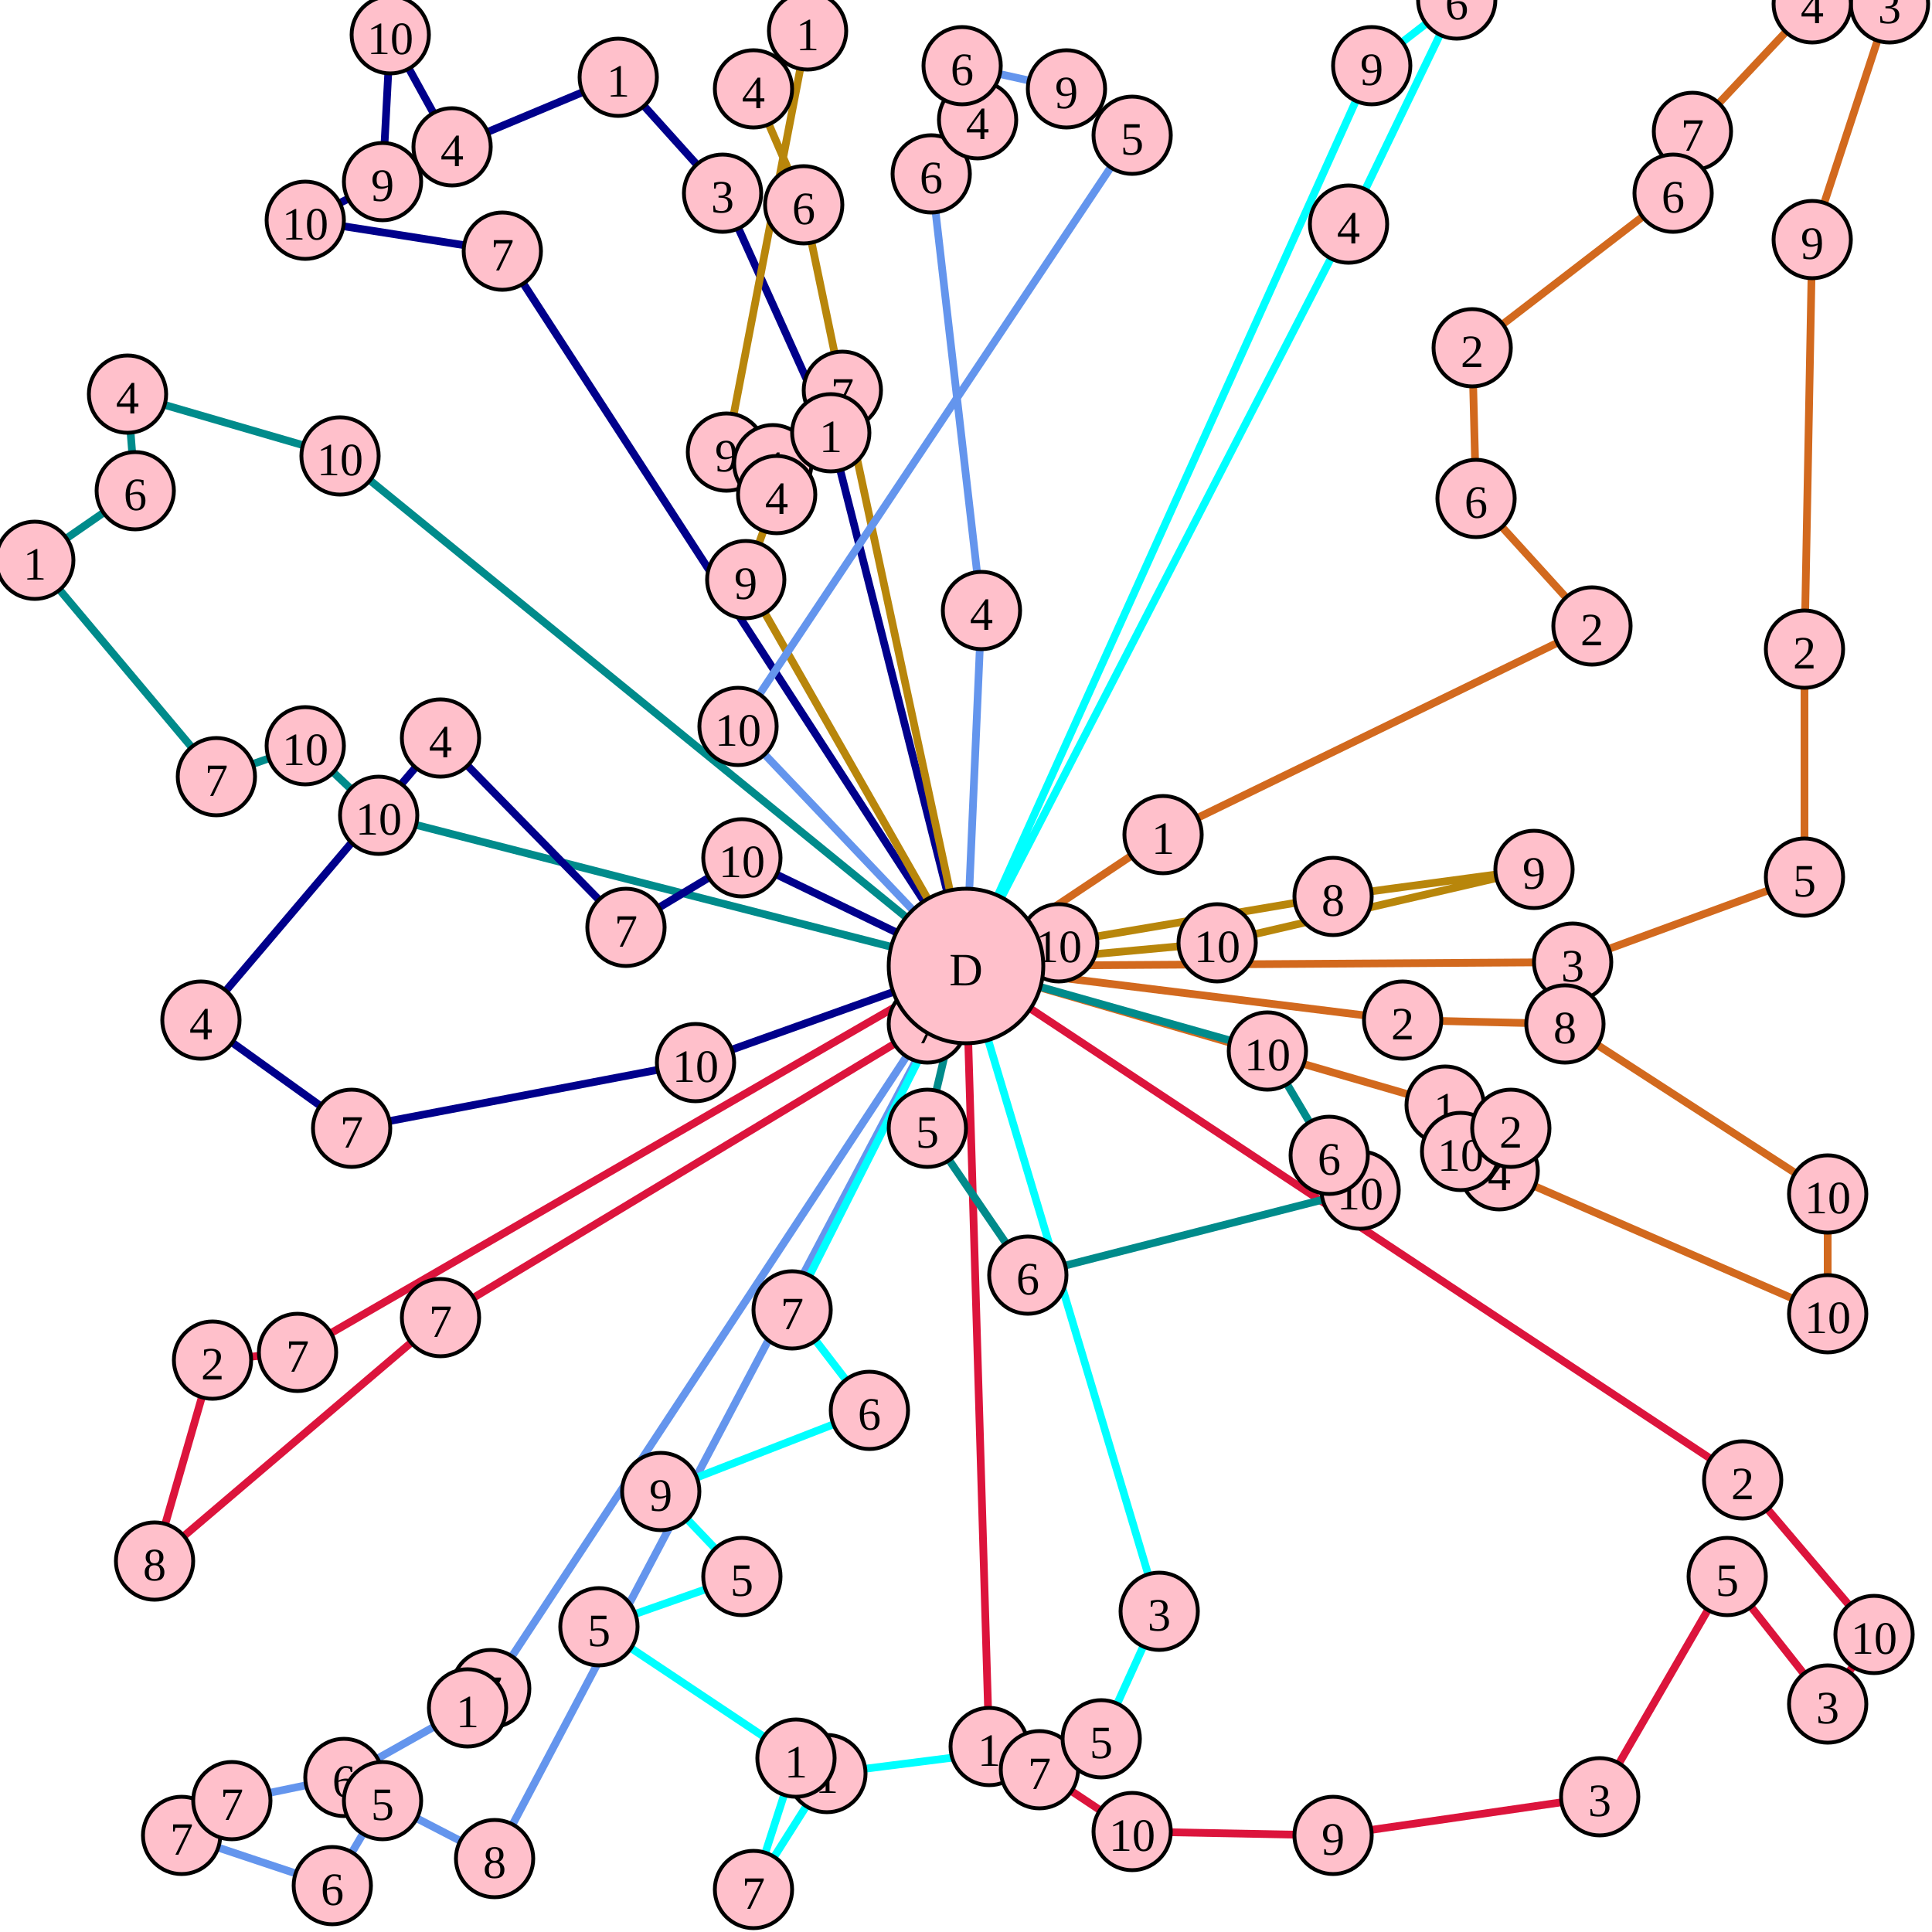
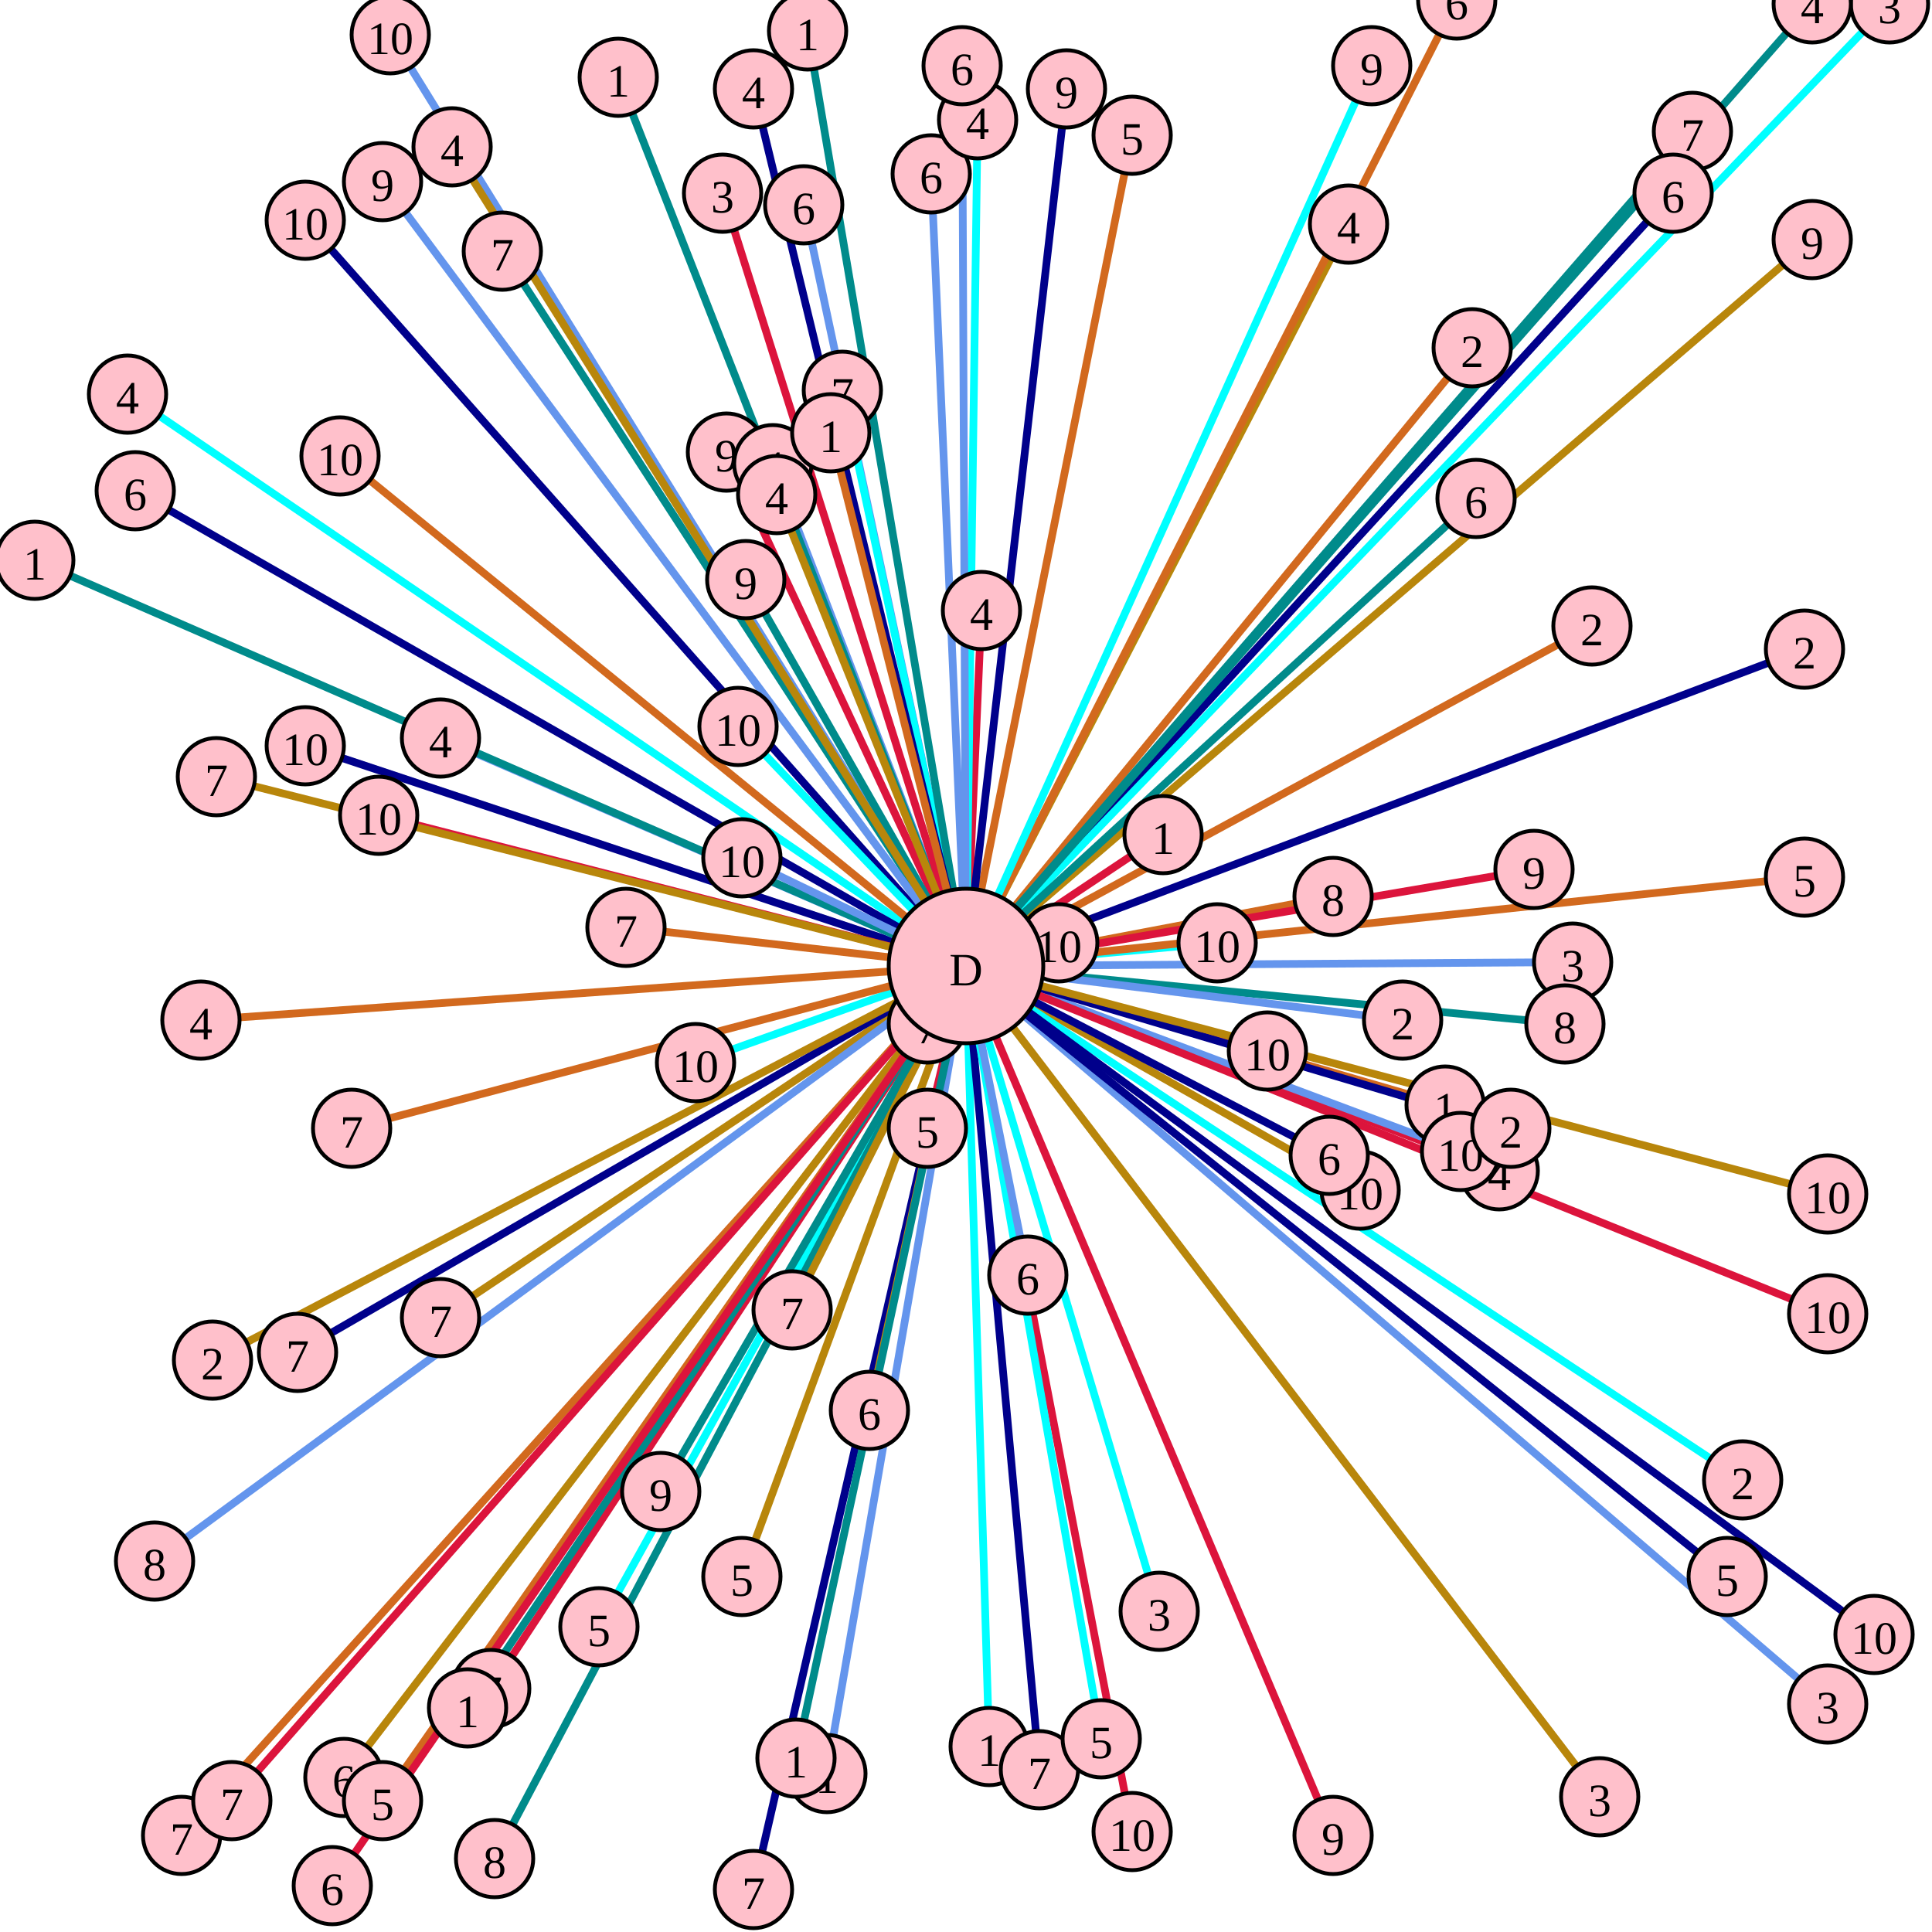
<svg xmlns="http://www.w3.org/2000/svg" width="8cm" height="8cm" viewBox="0 0 500 500" version="1.1">
-   <path d="M250.0 250.0 L407.0 249.0L467.0 227.0L467.0 168.0L469.0 62.0L489.0 1.0L469.0 1.0L438.0 34.0L433.0 50.0L381.0 90.0L382.0 129.0L412.0 162.0L301.0 216.0z" stroke="chocolate" fill="none" stroke-width="2" />
-   <path d="M250.0 250.0 L128.0 481.0L99.0 466.0L86.0 488.0L47.0 475.0L60.0 466.0L89.0 460.0L121.0 442.0L127.0 437.0z" stroke="cornflowerblue" fill="none" stroke-width="2" />
-   <path d="M250.0 250.0 L256.0 452.0L269.0 458.0L293.0 474.0L345.0 475.0L414.0 465.0L447.0 408.0L473.0 441.0L485.0 423.0L451.0 383.0z" stroke="crimson" fill="none" stroke-width="2" />
-   <path d="M250.0 250.0 L349.0 58.0L377.0 0.0L355.0 17.0z" stroke="cyan" fill="none" stroke-width="2" />
-   <path d="M250.0 250.0 L130.0 65.0L79.0 57.0L99.0 47.0L101.0 9.0L117.0 38.0L160.0 20.0L187.0 50.0L215.0 112.0z" stroke="darkblue" fill="none" stroke-width="2" />
-   <path d="M250.0 250.0 L88.0 118.0L33.0 102.0L35.0 127.0L9.0 145.0L56.0 201.0L79.0 193.0L98.0 211.0z" stroke="darkcyan" fill="none" stroke-width="2" />
-   <path d="M250.0 250.0 L193.0 150.0L201.0 128.0L200.0 120.0L188.0 117.0L209.0 8.0L195.0 23.0L208.0 53.0L218.0 101.0z" stroke="darkgoldenrod" fill="none" stroke-width="2" />
-   <path d="M250.0 250.0 L363.0 264.0L405.0 265.0L473.0 309.0L473.0 340.0L388.0 303.0L391.0 292.0L378.0 298.0L374.0 286.0z" stroke="chocolate" fill="none" stroke-width="2" />
-   <path d="M250.0 250.0 L254.0 158.0L241.0 45.0L253.0 31.0L249.0 17.0L276.0 23.0L293.0 35.0L191.0 188.0z" stroke="cornflowerblue" fill="none" stroke-width="2" />
-   <path d="M250.0 250.0 L240.0 265.0L114.0 341.0L40.0 404.0L55.0 352.0L77.0 350.0z" stroke="crimson" fill="none" stroke-width="2" />
-   <path d="M250.0 250.0 L205.0 339.0L225.0 365.0L171.0 386.0L192.0 408.0L155.0 421.0L206.0 455.0L195.0 489.0L214.0 459.0L285.0 450.0L300.0 417.0z" stroke="cyan" fill="none" stroke-width="2" />
-   <path d="M250.0 250.0 L192.0 222.0L162.0 240.0L114.0 191.0L52.0 264.0L91.0 292.0L180.0 275.0z" stroke="darkblue" fill="none" stroke-width="2" />
-   <path d="M250.0 250.0 L240.0 292.0L266.0 330.0L352.0 308.0L344.0 299.0L328.0 272.0z" stroke="darkcyan" fill="none" stroke-width="2" />
-   <path d="M250.0 250.0 L274.0 244.0L345.0 232.0L397.0 225.0L315.0 244.0z" stroke="darkgoldenrod" fill="none" stroke-width="2" />
+   <path d="M250.0 250.0 L162.0 240.0z" stroke="chocolate" fill="none" stroke-width="2" />
+   <path d="M250.0 250.0 L241.0 45.0z" stroke="cornflowerblue" fill="none" stroke-width="2" />
+   <path d="M250.0 250.0 L301.0 216.0z" stroke="crimson" fill="none" stroke-width="2" />
+   <path d="M250.0 250.0 L33.0 102.0z" stroke="cyan" fill="none" stroke-width="2" />
+   <path d="M250.0 250.0 L195.0 489.0z" stroke="darkblue" fill="none" stroke-width="2" />
+   <path d="M250.0 250.0 L130.0 65.0z" stroke="darkcyan" fill="none" stroke-width="2" />
+   <path d="M250.0 250.0 L225.0 365.0z" stroke="darkgoldenrod" fill="none" stroke-width="2" />
+   <path d="M250.0 250.0 L381.0 90.0z" stroke="chocolate" fill="none" stroke-width="2" />
+   <path d="M250.0 250.0 L214.0 459.0z" stroke="cornflowerblue" fill="none" stroke-width="2" />
+   <path d="M250.0 250.0 L240.0 292.0z" stroke="crimson" fill="none" stroke-width="2" />
+   <path d="M250.0 250.0 L300.0 417.0z" stroke="cyan" fill="none" stroke-width="2" />
+   <path d="M250.0 250.0 L79.0 57.0z" stroke="darkblue" fill="none" stroke-width="2" />
+   <path d="M250.0 250.0 L438.0 34.0z" stroke="darkcyan" fill="none" stroke-width="2" />
+   <path d="M250.0 250.0 L352.0 308.0z" stroke="darkgoldenrod" fill="none" stroke-width="2" />
+   <path d="M250.0 250.0 L293.0 35.0z" stroke="chocolate" fill="none" stroke-width="2" />
+   <path d="M250.0 250.0 L473.0 441.0z" stroke="cornflowerblue" fill="none" stroke-width="2" />
+   <path d="M250.0 250.0 L188.0 117.0z" stroke="crimson" fill="none" stroke-width="2" />
+   <path d="M250.0 250.0 L155.0 421.0z" stroke="cyan" fill="none" stroke-width="2" />
+   <path d="M250.0 250.0 L447.0 408.0z" stroke="darkblue" fill="none" stroke-width="2" />
+   <path d="M250.0 250.0 L128.0 481.0z" stroke="darkcyan" fill="none" stroke-width="2" />
+   <path d="M250.0 250.0 L205.0 339.0z" stroke="darkgoldenrod" fill="none" stroke-width="2" />
+   <path d="M250.0 250.0 L88.0 118.0z" stroke="chocolate" fill="none" stroke-width="2" />
+   <path d="M250.0 250.0 L101.0 9.0z" stroke="cornflowerblue" fill="none" stroke-width="2" />
+   <path d="M250.0 250.0 L388.0 303.0z" stroke="crimson" fill="none" stroke-width="2" />
+   <path d="M250.0 250.0 L274.0 244.0z" stroke="cyan" fill="none" stroke-width="2" />
+   <path d="M250.0 250.0 L467.0 168.0z" stroke="darkblue" fill="none" stroke-width="2" />
+   <path d="M250.0 250.0 L193.0 150.0z" stroke="darkcyan" fill="none" stroke-width="2" />
+   <path d="M250.0 250.0 L469.0 62.0z" stroke="darkgoldenrod" fill="none" stroke-width="2" />
+   <path d="M250.0 250.0 L374.0 286.0z" stroke="chocolate" fill="none" stroke-width="2" />
+   <path d="M250.0 250.0 L208.0 53.0z" stroke="cornflowerblue" fill="none" stroke-width="2" />
+   <path d="M250.0 250.0 L127.0 437.0z" stroke="crimson" fill="none" stroke-width="2" />
+   <path d="M250.0 250.0 L451.0 383.0z" stroke="cyan" fill="none" stroke-width="2" />
+   <path d="M250.0 250.0 L433.0 50.0z" stroke="darkblue" fill="none" stroke-width="2" />
+   <path d="M250.0 250.0 L240.0 265.0z" stroke="darkcyan" fill="none" stroke-width="2" />
+   <path d="M250.0 250.0 L89.0 460.0z" stroke="darkgoldenrod" fill="none" stroke-width="2" />
+   <path d="M250.0 250.0 L345.0 232.0z" stroke="chocolate" fill="none" stroke-width="2" />
+   <path d="M250.0 250.0 L200.0 120.0z" stroke="cornflowerblue" fill="none" stroke-width="2" />
+   <path d="M250.0 250.0 L293.0 474.0z" stroke="crimson" fill="none" stroke-width="2" />
+   <path d="M250.0 250.0 L256.0 452.0z" stroke="cyan" fill="none" stroke-width="2" />
+   <path d="M250.0 250.0 L269.0 458.0z" stroke="darkblue" fill="none" stroke-width="2" />
+   <path d="M250.0 250.0 L206.0 455.0z" stroke="darkcyan" fill="none" stroke-width="2" />
+   <path d="M250.0 250.0 L349.0 58.0z" stroke="darkgoldenrod" fill="none" stroke-width="2" />
+   <path d="M250.0 250.0 L52.0 264.0z" stroke="chocolate" fill="none" stroke-width="2" />
+   <path d="M250.0 250.0 L407.0 249.0z" stroke="cornflowerblue" fill="none" stroke-width="2" />
+   <path d="M250.0 250.0 L345.0 475.0z" stroke="crimson" fill="none" stroke-width="2" />
+   <path d="M250.0 250.0 L489.0 1.0z" stroke="cyan" fill="none" stroke-width="2" />
+   <path d="M250.0 250.0 L79.0 193.0z" stroke="darkblue" fill="none" stroke-width="2" />
+   <path d="M250.0 250.0 L121.0 442.0z" stroke="darkcyan" fill="none" stroke-width="2" />
+   <path d="M250.0 250.0 L114.0 341.0z" stroke="darkgoldenrod" fill="none" stroke-width="2" />
+   <path d="M250.0 250.0 L328.0 272.0z" stroke="chocolate" fill="none" stroke-width="2" />
+   <path d="M250.0 250.0 L114.0 191.0z" stroke="cornflowerblue" fill="none" stroke-width="2" />
+   <path d="M250.0 250.0 L98.0 211.0z" stroke="crimson" fill="none" stroke-width="2" />
+   <path d="M250.0 250.0 L218.0 101.0z" stroke="cyan" fill="none" stroke-width="2" />
+   <path d="M250.0 250.0 L485.0 423.0z" stroke="darkblue" fill="none" stroke-width="2" />
+   <path d="M250.0 250.0 L160.0 20.0z" stroke="darkcyan" fill="none" stroke-width="2" />
+   <path d="M250.0 250.0 L414.0 465.0z" stroke="darkgoldenrod" fill="none" stroke-width="2" />
+   <path d="M250.0 250.0 L377.0 0.0z" stroke="chocolate" fill="none" stroke-width="2" />
+   <path d="M250.0 250.0 L378.0 298.0z" stroke="cornflowerblue" fill="none" stroke-width="2" />
+   <path d="M250.0 250.0 L397.0 225.0z" stroke="crimson" fill="none" stroke-width="2" />
+   <path d="M250.0 250.0 L285.0 450.0z" stroke="cyan" fill="none" stroke-width="2" />
+   <path d="M250.0 250.0 L391.0 292.0z" stroke="darkblue" fill="none" stroke-width="2" />
+   <path d="M250.0 250.0 L209.0 8.0z" stroke="darkcyan" fill="none" stroke-width="2" />
+   <path d="M250.0 250.0 L56.0 201.0z" stroke="darkgoldenrod" fill="none" stroke-width="2" />
+   <path d="M250.0 250.0 L99.0 466.0z" stroke="chocolate" fill="none" stroke-width="2" />
+   <path d="M250.0 250.0 L266.0 330.0z" stroke="cornflowerblue" fill="none" stroke-width="2" />
+   <path d="M250.0 250.0 L187.0 50.0z" stroke="crimson" fill="none" stroke-width="2" />
+   <path d="M250.0 250.0 L180.0 275.0z" stroke="cyan" fill="none" stroke-width="2" />
+   <path d="M250.0 250.0 L77.0 350.0z" stroke="darkblue" fill="none" stroke-width="2" />
+   <path d="M250.0 250.0 L9.0 145.0z" stroke="darkcyan" fill="none" stroke-width="2" />
+   <path d="M250.0 250.0 L473.0 309.0z" stroke="darkgoldenrod" fill="none" stroke-width="2" />
+   <path d="M250.0 250.0 L47.0 475.0z" stroke="chocolate" fill="none" stroke-width="2" />
+   <path d="M250.0 250.0 L40.0 404.0z" stroke="cornflowerblue" fill="none" stroke-width="2" />
+   <path d="M250.0 250.0 L60.0 466.0z" stroke="crimson" fill="none" stroke-width="2" />
+   <path d="M250.0 250.0 L355.0 17.0z" stroke="cyan" fill="none" stroke-width="2" />
+   <path d="M250.0 250.0 L35.0 127.0z" stroke="darkblue" fill="none" stroke-width="2" />
+   <path d="M250.0 250.0 L405.0 265.0z" stroke="darkcyan" fill="none" stroke-width="2" />
+   <path d="M250.0 250.0 L192.0 408.0z" stroke="darkgoldenrod" fill="none" stroke-width="2" />
+   <path d="M250.0 250.0 L412.0 162.0z" stroke="chocolate" fill="none" stroke-width="2" />
+   <path d="M250.0 250.0 L99.0 47.0z" stroke="cornflowerblue" fill="none" stroke-width="2" />
+   <path d="M250.0 250.0 L473.0 340.0z" stroke="crimson" fill="none" stroke-width="2" />
+   <path d="M250.0 250.0 L191.0 188.0z" stroke="cyan" fill="none" stroke-width="2" />
+   <path d="M250.0 250.0 L344.0 299.0z" stroke="darkblue" fill="none" stroke-width="2" />
+   <path d="M250.0 250.0 L171.0 386.0z" stroke="darkcyan" fill="none" stroke-width="2" />
+   <path d="M250.0 250.0 L55.0 352.0z" stroke="darkgoldenrod" fill="none" stroke-width="2" />
+   <path d="M250.0 250.0 L91.0 292.0z" stroke="chocolate" fill="none" stroke-width="2" />
+   <path d="M250.0 250.0 L192.0 222.0z" stroke="cornflowerblue" fill="none" stroke-width="2" />
+   <path d="M250.0 250.0 L254.0 158.0z" stroke="crimson" fill="none" stroke-width="2" />
+   <path d="M250.0 250.0 L315.0 244.0z" stroke="cyan" fill="none" stroke-width="2" />
+   <path d="M250.0 250.0 L276.0 23.0z" stroke="darkblue" fill="none" stroke-width="2" />
+   <path d="M250.0 250.0 L469.0 1.0z" stroke="darkcyan" fill="none" stroke-width="2" />
+   <path d="M250.0 250.0 L201.0 128.0z" stroke="darkgoldenrod" fill="none" stroke-width="2" />
+   <path d="M250.0 250.0 L467.0 227.0z" stroke="chocolate" fill="none" stroke-width="2" />
+   <path d="M250.0 250.0 L363.0 264.0z" stroke="cornflowerblue" fill="none" stroke-width="2" />
+   <path d="M250.0 250.0 L86.0 488.0z" stroke="crimson" fill="none" stroke-width="2" />
+   <path d="M250.0 250.0 L253.0 31.0z" stroke="cyan" fill="none" stroke-width="2" />
+   <path d="M250.0 250.0 L195.0 23.0z" stroke="darkblue" fill="none" stroke-width="2" />
+   <path d="M250.0 250.0 L382.0 129.0z" stroke="darkcyan" fill="none" stroke-width="2" />
+   <path d="M250.0 250.0 L117.0 38.0z" stroke="darkgoldenrod" fill="none" stroke-width="2" />
+   <path d="M250.0 250.0 L215.0 112.0z" stroke="chocolate" fill="none" stroke-width="2" />
+   <path d="M250.0 250.0 L249.0 17.0z" stroke="cornflowerblue" fill="none" stroke-width="2" />
  <g transform="translate(162,240)">
    <circle cx="0" cy="0" r="10" fill="pink" stroke="black" stroke-width="1" />
    <text text-anchor="middle" y="5">7</text>
  </g>
  <g transform="translate(241,45)">
    <circle cx="0" cy="0" r="10" fill="pink" stroke="black" stroke-width="1" />
    <text text-anchor="middle" y="5">6</text>
  </g>
  <g transform="translate(301,216)">
    <circle cx="0" cy="0" r="10" fill="pink" stroke="black" stroke-width="1" />
    <text text-anchor="middle" y="5">1</text>
  </g>
  <g transform="translate(33,102)">
    <circle cx="0" cy="0" r="10" fill="pink" stroke="black" stroke-width="1" />
    <text text-anchor="middle" y="5">4</text>
  </g>
  <g transform="translate(195,489)">
    <circle cx="0" cy="0" r="10" fill="pink" stroke="black" stroke-width="1" />
    <text text-anchor="middle" y="5">7</text>
  </g>
  <g transform="translate(130,65)">
    <circle cx="0" cy="0" r="10" fill="pink" stroke="black" stroke-width="1" />
    <text text-anchor="middle" y="5">7</text>
  </g>
  <g transform="translate(225,365)">
    <circle cx="0" cy="0" r="10" fill="pink" stroke="black" stroke-width="1" />
    <text text-anchor="middle" y="5">6</text>
  </g>
  <g transform="translate(381,90)">
    <circle cx="0" cy="0" r="10" fill="pink" stroke="black" stroke-width="1" />
    <text text-anchor="middle" y="5">2</text>
  </g>
  <g transform="translate(214,459)">
    <circle cx="0" cy="0" r="10" fill="pink" stroke="black" stroke-width="1" />
    <text text-anchor="middle" y="5">1</text>
  </g>
  <g transform="translate(240,292)">
    <circle cx="0" cy="0" r="10" fill="pink" stroke="black" stroke-width="1" />
    <text text-anchor="middle" y="5">5</text>
  </g>
  <g transform="translate(300,417)">
    <circle cx="0" cy="0" r="10" fill="pink" stroke="black" stroke-width="1" />
    <text text-anchor="middle" y="5">3</text>
  </g>
  <g transform="translate(79,57)">
    <circle cx="0" cy="0" r="10" fill="pink" stroke="black" stroke-width="1" />
    <text text-anchor="middle" y="5">10</text>
  </g>
  <g transform="translate(438,34)">
    <circle cx="0" cy="0" r="10" fill="pink" stroke="black" stroke-width="1" />
    <text text-anchor="middle" y="5">7</text>
  </g>
  <g transform="translate(352,308)">
    <circle cx="0" cy="0" r="10" fill="pink" stroke="black" stroke-width="1" />
    <text text-anchor="middle" y="5">10</text>
  </g>
  <g transform="translate(293,35)">
    <circle cx="0" cy="0" r="10" fill="pink" stroke="black" stroke-width="1" />
    <text text-anchor="middle" y="5">5</text>
  </g>
  <g transform="translate(473,441)">
    <circle cx="0" cy="0" r="10" fill="pink" stroke="black" stroke-width="1" />
    <text text-anchor="middle" y="5">3</text>
  </g>
  <g transform="translate(188,117)">
    <circle cx="0" cy="0" r="10" fill="pink" stroke="black" stroke-width="1" />
    <text text-anchor="middle" y="5">9</text>
  </g>
  <g transform="translate(155,421)">
    <circle cx="0" cy="0" r="10" fill="pink" stroke="black" stroke-width="1" />
    <text text-anchor="middle" y="5">5</text>
  </g>
  <g transform="translate(447,408)">
    <circle cx="0" cy="0" r="10" fill="pink" stroke="black" stroke-width="1" />
    <text text-anchor="middle" y="5">5</text>
  </g>
  <g transform="translate(128,481)">
    <circle cx="0" cy="0" r="10" fill="pink" stroke="black" stroke-width="1" />
    <text text-anchor="middle" y="5">8</text>
  </g>
  <g transform="translate(205,339)">
    <circle cx="0" cy="0" r="10" fill="pink" stroke="black" stroke-width="1" />
    <text text-anchor="middle" y="5">7</text>
  </g>
  <g transform="translate(88,118)">
    <circle cx="0" cy="0" r="10" fill="pink" stroke="black" stroke-width="1" />
    <text text-anchor="middle" y="5">10</text>
  </g>
  <g transform="translate(101,9)">
    <circle cx="0" cy="0" r="10" fill="pink" stroke="black" stroke-width="1" />
    <text text-anchor="middle" y="5">10</text>
  </g>
  <g transform="translate(388,303)">
    <circle cx="0" cy="0" r="10" fill="pink" stroke="black" stroke-width="1" />
    <text text-anchor="middle" y="5">4</text>
  </g>
  <g transform="translate(274,244)">
    <circle cx="0" cy="0" r="10" fill="pink" stroke="black" stroke-width="1" />
    <text text-anchor="middle" y="5">10</text>
  </g>
  <g transform="translate(467,168)">
    <circle cx="0" cy="0" r="10" fill="pink" stroke="black" stroke-width="1" />
    <text text-anchor="middle" y="5">2</text>
  </g>
  <g transform="translate(193,150)">
    <circle cx="0" cy="0" r="10" fill="pink" stroke="black" stroke-width="1" />
    <text text-anchor="middle" y="5">9</text>
  </g>
  <g transform="translate(469,62)">
    <circle cx="0" cy="0" r="10" fill="pink" stroke="black" stroke-width="1" />
    <text text-anchor="middle" y="5">9</text>
  </g>
  <g transform="translate(374,286)">
    <circle cx="0" cy="0" r="10" fill="pink" stroke="black" stroke-width="1" />
    <text text-anchor="middle" y="5">1</text>
  </g>
  <g transform="translate(208,53)">
    <circle cx="0" cy="0" r="10" fill="pink" stroke="black" stroke-width="1" />
    <text text-anchor="middle" y="5">6</text>
  </g>
  <g transform="translate(127,437)">
    <circle cx="0" cy="0" r="10" fill="pink" stroke="black" stroke-width="1" />
    <text text-anchor="middle" y="5">7</text>
  </g>
  <g transform="translate(451,383)">
    <circle cx="0" cy="0" r="10" fill="pink" stroke="black" stroke-width="1" />
    <text text-anchor="middle" y="5">2</text>
  </g>
  <g transform="translate(433,50)">
    <circle cx="0" cy="0" r="10" fill="pink" stroke="black" stroke-width="1" />
    <text text-anchor="middle" y="5">6</text>
  </g>
  <g transform="translate(240,265)">
    <circle cx="0" cy="0" r="10" fill="pink" stroke="black" stroke-width="1" />
    <text text-anchor="middle" y="5">7</text>
  </g>
  <g transform="translate(89,460)">
    <circle cx="0" cy="0" r="10" fill="pink" stroke="black" stroke-width="1" />
    <text text-anchor="middle" y="5">6</text>
  </g>
  <g transform="translate(345,232)">
    <circle cx="0" cy="0" r="10" fill="pink" stroke="black" stroke-width="1" />
    <text text-anchor="middle" y="5">8</text>
  </g>
  <g transform="translate(200,120)">
    <circle cx="0" cy="0" r="10" fill="pink" stroke="black" stroke-width="1" />
    <text text-anchor="middle" y="5">4</text>
  </g>
  <g transform="translate(293,474)">
    <circle cx="0" cy="0" r="10" fill="pink" stroke="black" stroke-width="1" />
    <text text-anchor="middle" y="5">10</text>
  </g>
  <g transform="translate(256,452)">
    <circle cx="0" cy="0" r="10" fill="pink" stroke="black" stroke-width="1" />
    <text text-anchor="middle" y="5">1</text>
  </g>
  <g transform="translate(269,458)">
    <circle cx="0" cy="0" r="10" fill="pink" stroke="black" stroke-width="1" />
    <text text-anchor="middle" y="5">7</text>
  </g>
  <g transform="translate(206,455)">
    <circle cx="0" cy="0" r="10" fill="pink" stroke="black" stroke-width="1" />
    <text text-anchor="middle" y="5">1</text>
  </g>
  <g transform="translate(349,58)">
    <circle cx="0" cy="0" r="10" fill="pink" stroke="black" stroke-width="1" />
    <text text-anchor="middle" y="5">4</text>
  </g>
  <g transform="translate(52,264)">
    <circle cx="0" cy="0" r="10" fill="pink" stroke="black" stroke-width="1" />
    <text text-anchor="middle" y="5">4</text>
  </g>
  <g transform="translate(407,249)">
    <circle cx="0" cy="0" r="10" fill="pink" stroke="black" stroke-width="1" />
    <text text-anchor="middle" y="5">3</text>
  </g>
  <g transform="translate(345,475)">
    <circle cx="0" cy="0" r="10" fill="pink" stroke="black" stroke-width="1" />
    <text text-anchor="middle" y="5">9</text>
  </g>
  <g transform="translate(489,1)">
    <circle cx="0" cy="0" r="10" fill="pink" stroke="black" stroke-width="1" />
    <text text-anchor="middle" y="5">3</text>
  </g>
  <g transform="translate(79,193)">
    <circle cx="0" cy="0" r="10" fill="pink" stroke="black" stroke-width="1" />
    <text text-anchor="middle" y="5">10</text>
  </g>
  <g transform="translate(121,442)">
    <circle cx="0" cy="0" r="10" fill="pink" stroke="black" stroke-width="1" />
    <text text-anchor="middle" y="5">1</text>
  </g>
  <g transform="translate(114,341)">
    <circle cx="0" cy="0" r="10" fill="pink" stroke="black" stroke-width="1" />
    <text text-anchor="middle" y="5">7</text>
  </g>
  <g transform="translate(328,272)">
    <circle cx="0" cy="0" r="10" fill="pink" stroke="black" stroke-width="1" />
    <text text-anchor="middle" y="5">10</text>
  </g>
  <g transform="translate(114,191)">
    <circle cx="0" cy="0" r="10" fill="pink" stroke="black" stroke-width="1" />
    <text text-anchor="middle" y="5">4</text>
  </g>
  <g transform="translate(98,211)">
    <circle cx="0" cy="0" r="10" fill="pink" stroke="black" stroke-width="1" />
    <text text-anchor="middle" y="5">10</text>
  </g>
  <g transform="translate(218,101)">
    <circle cx="0" cy="0" r="10" fill="pink" stroke="black" stroke-width="1" />
    <text text-anchor="middle" y="5">7</text>
  </g>
  <g transform="translate(485,423)">
    <circle cx="0" cy="0" r="10" fill="pink" stroke="black" stroke-width="1" />
    <text text-anchor="middle" y="5">10</text>
  </g>
  <g transform="translate(160,20)">
    <circle cx="0" cy="0" r="10" fill="pink" stroke="black" stroke-width="1" />
    <text text-anchor="middle" y="5">1</text>
  </g>
  <g transform="translate(414,465)">
    <circle cx="0" cy="0" r="10" fill="pink" stroke="black" stroke-width="1" />
    <text text-anchor="middle" y="5">3</text>
  </g>
  <g transform="translate(377,0)">
    <circle cx="0" cy="0" r="10" fill="pink" stroke="black" stroke-width="1" />
    <text text-anchor="middle" y="5">6</text>
  </g>
  <g transform="translate(378,298)">
    <circle cx="0" cy="0" r="10" fill="pink" stroke="black" stroke-width="1" />
    <text text-anchor="middle" y="5">10</text>
  </g>
  <g transform="translate(397,225)">
    <circle cx="0" cy="0" r="10" fill="pink" stroke="black" stroke-width="1" />
    <text text-anchor="middle" y="5">9</text>
  </g>
  <g transform="translate(285,450)">
    <circle cx="0" cy="0" r="10" fill="pink" stroke="black" stroke-width="1" />
    <text text-anchor="middle" y="5">5</text>
  </g>
  <g transform="translate(391,292)">
    <circle cx="0" cy="0" r="10" fill="pink" stroke="black" stroke-width="1" />
    <text text-anchor="middle" y="5">2</text>
  </g>
  <g transform="translate(209,8)">
    <circle cx="0" cy="0" r="10" fill="pink" stroke="black" stroke-width="1" />
    <text text-anchor="middle" y="5">1</text>
  </g>
  <g transform="translate(56,201)">
    <circle cx="0" cy="0" r="10" fill="pink" stroke="black" stroke-width="1" />
    <text text-anchor="middle" y="5">7</text>
  </g>
  <g transform="translate(99,466)">
    <circle cx="0" cy="0" r="10" fill="pink" stroke="black" stroke-width="1" />
    <text text-anchor="middle" y="5">5</text>
  </g>
  <g transform="translate(266,330)">
    <circle cx="0" cy="0" r="10" fill="pink" stroke="black" stroke-width="1" />
    <text text-anchor="middle" y="5">6</text>
  </g>
  <g transform="translate(187,50)">
    <circle cx="0" cy="0" r="10" fill="pink" stroke="black" stroke-width="1" />
    <text text-anchor="middle" y="5">3</text>
  </g>
  <g transform="translate(180,275)">
    <circle cx="0" cy="0" r="10" fill="pink" stroke="black" stroke-width="1" />
    <text text-anchor="middle" y="5">10</text>
  </g>
  <g transform="translate(77,350)">
    <circle cx="0" cy="0" r="10" fill="pink" stroke="black" stroke-width="1" />
    <text text-anchor="middle" y="5">7</text>
  </g>
  <g transform="translate(9,145)">
    <circle cx="0" cy="0" r="10" fill="pink" stroke="black" stroke-width="1" />
    <text text-anchor="middle" y="5">1</text>
  </g>
  <g transform="translate(473,309)">
    <circle cx="0" cy="0" r="10" fill="pink" stroke="black" stroke-width="1" />
    <text text-anchor="middle" y="5">10</text>
  </g>
  <g transform="translate(47,475)">
    <circle cx="0" cy="0" r="10" fill="pink" stroke="black" stroke-width="1" />
    <text text-anchor="middle" y="5">7</text>
  </g>
  <g transform="translate(40,404)">
    <circle cx="0" cy="0" r="10" fill="pink" stroke="black" stroke-width="1" />
    <text text-anchor="middle" y="5">8</text>
  </g>
  <g transform="translate(60,466)">
    <circle cx="0" cy="0" r="10" fill="pink" stroke="black" stroke-width="1" />
    <text text-anchor="middle" y="5">7</text>
  </g>
  <g transform="translate(355,17)">
    <circle cx="0" cy="0" r="10" fill="pink" stroke="black" stroke-width="1" />
    <text text-anchor="middle" y="5">9</text>
  </g>
  <g transform="translate(35,127)">
    <circle cx="0" cy="0" r="10" fill="pink" stroke="black" stroke-width="1" />
    <text text-anchor="middle" y="5">6</text>
  </g>
  <g transform="translate(405,265)">
    <circle cx="0" cy="0" r="10" fill="pink" stroke="black" stroke-width="1" />
    <text text-anchor="middle" y="5">8</text>
  </g>
  <g transform="translate(192,408)">
    <circle cx="0" cy="0" r="10" fill="pink" stroke="black" stroke-width="1" />
    <text text-anchor="middle" y="5">5</text>
  </g>
  <g transform="translate(412,162)">
    <circle cx="0" cy="0" r="10" fill="pink" stroke="black" stroke-width="1" />
    <text text-anchor="middle" y="5">2</text>
  </g>
  <g transform="translate(99,47)">
    <circle cx="0" cy="0" r="10" fill="pink" stroke="black" stroke-width="1" />
    <text text-anchor="middle" y="5">9</text>
  </g>
  <g transform="translate(473,340)">
    <circle cx="0" cy="0" r="10" fill="pink" stroke="black" stroke-width="1" />
    <text text-anchor="middle" y="5">10</text>
  </g>
  <g transform="translate(191,188)">
    <circle cx="0" cy="0" r="10" fill="pink" stroke="black" stroke-width="1" />
    <text text-anchor="middle" y="5">10</text>
  </g>
  <g transform="translate(344,299)">
    <circle cx="0" cy="0" r="10" fill="pink" stroke="black" stroke-width="1" />
    <text text-anchor="middle" y="5">6</text>
  </g>
  <g transform="translate(171,386)">
    <circle cx="0" cy="0" r="10" fill="pink" stroke="black" stroke-width="1" />
    <text text-anchor="middle" y="5">9</text>
  </g>
  <g transform="translate(55,352)">
    <circle cx="0" cy="0" r="10" fill="pink" stroke="black" stroke-width="1" />
    <text text-anchor="middle" y="5">2</text>
  </g>
  <g transform="translate(91,292)">
    <circle cx="0" cy="0" r="10" fill="pink" stroke="black" stroke-width="1" />
    <text text-anchor="middle" y="5">7</text>
  </g>
  <g transform="translate(192,222)">
    <circle cx="0" cy="0" r="10" fill="pink" stroke="black" stroke-width="1" />
    <text text-anchor="middle" y="5">10</text>
  </g>
  <g transform="translate(254,158)">
    <circle cx="0" cy="0" r="10" fill="pink" stroke="black" stroke-width="1" />
    <text text-anchor="middle" y="5">4</text>
  </g>
  <g transform="translate(315,244)">
    <circle cx="0" cy="0" r="10" fill="pink" stroke="black" stroke-width="1" />
    <text text-anchor="middle" y="5">10</text>
  </g>
  <g transform="translate(276,23)">
    <circle cx="0" cy="0" r="10" fill="pink" stroke="black" stroke-width="1" />
    <text text-anchor="middle" y="5">9</text>
  </g>
  <g transform="translate(469,1)">
    <circle cx="0" cy="0" r="10" fill="pink" stroke="black" stroke-width="1" />
    <text text-anchor="middle" y="5">4</text>
  </g>
  <g transform="translate(201,128)">
    <circle cx="0" cy="0" r="10" fill="pink" stroke="black" stroke-width="1" />
    <text text-anchor="middle" y="5">4</text>
  </g>
  <g transform="translate(467,227)">
    <circle cx="0" cy="0" r="10" fill="pink" stroke="black" stroke-width="1" />
    <text text-anchor="middle" y="5">5</text>
  </g>
  <g transform="translate(363,264)">
    <circle cx="0" cy="0" r="10" fill="pink" stroke="black" stroke-width="1" />
    <text text-anchor="middle" y="5">2</text>
  </g>
  <g transform="translate(86,488)">
    <circle cx="0" cy="0" r="10" fill="pink" stroke="black" stroke-width="1" />
    <text text-anchor="middle" y="5">6</text>
  </g>
  <g transform="translate(253,31)">
    <circle cx="0" cy="0" r="10" fill="pink" stroke="black" stroke-width="1" />
    <text text-anchor="middle" y="5">4</text>
  </g>
  <g transform="translate(195,23)">
    <circle cx="0" cy="0" r="10" fill="pink" stroke="black" stroke-width="1" />
    <text text-anchor="middle" y="5">4</text>
  </g>
  <g transform="translate(382,129)">
    <circle cx="0" cy="0" r="10" fill="pink" stroke="black" stroke-width="1" />
    <text text-anchor="middle" y="5">6</text>
  </g>
  <g transform="translate(117,38)">
    <circle cx="0" cy="0" r="10" fill="pink" stroke="black" stroke-width="1" />
    <text text-anchor="middle" y="5">4</text>
  </g>
  <g transform="translate(215,112)">
    <circle cx="0" cy="0" r="10" fill="pink" stroke="black" stroke-width="1" />
    <text text-anchor="middle" y="5">1</text>
  </g>
  <g transform="translate(249,17)">
    <circle cx="0" cy="0" r="10" fill="pink" stroke="black" stroke-width="1" />
    <text text-anchor="middle" y="5">6</text>
  </g>
  <g transform="translate(250,250)">
    <circle cx="0" cy="0" r="20" fill="pink" stroke="black" stroke-width="1" />
    <text text-anchor="middle" y="5">D</text>
  </g>
</svg>
